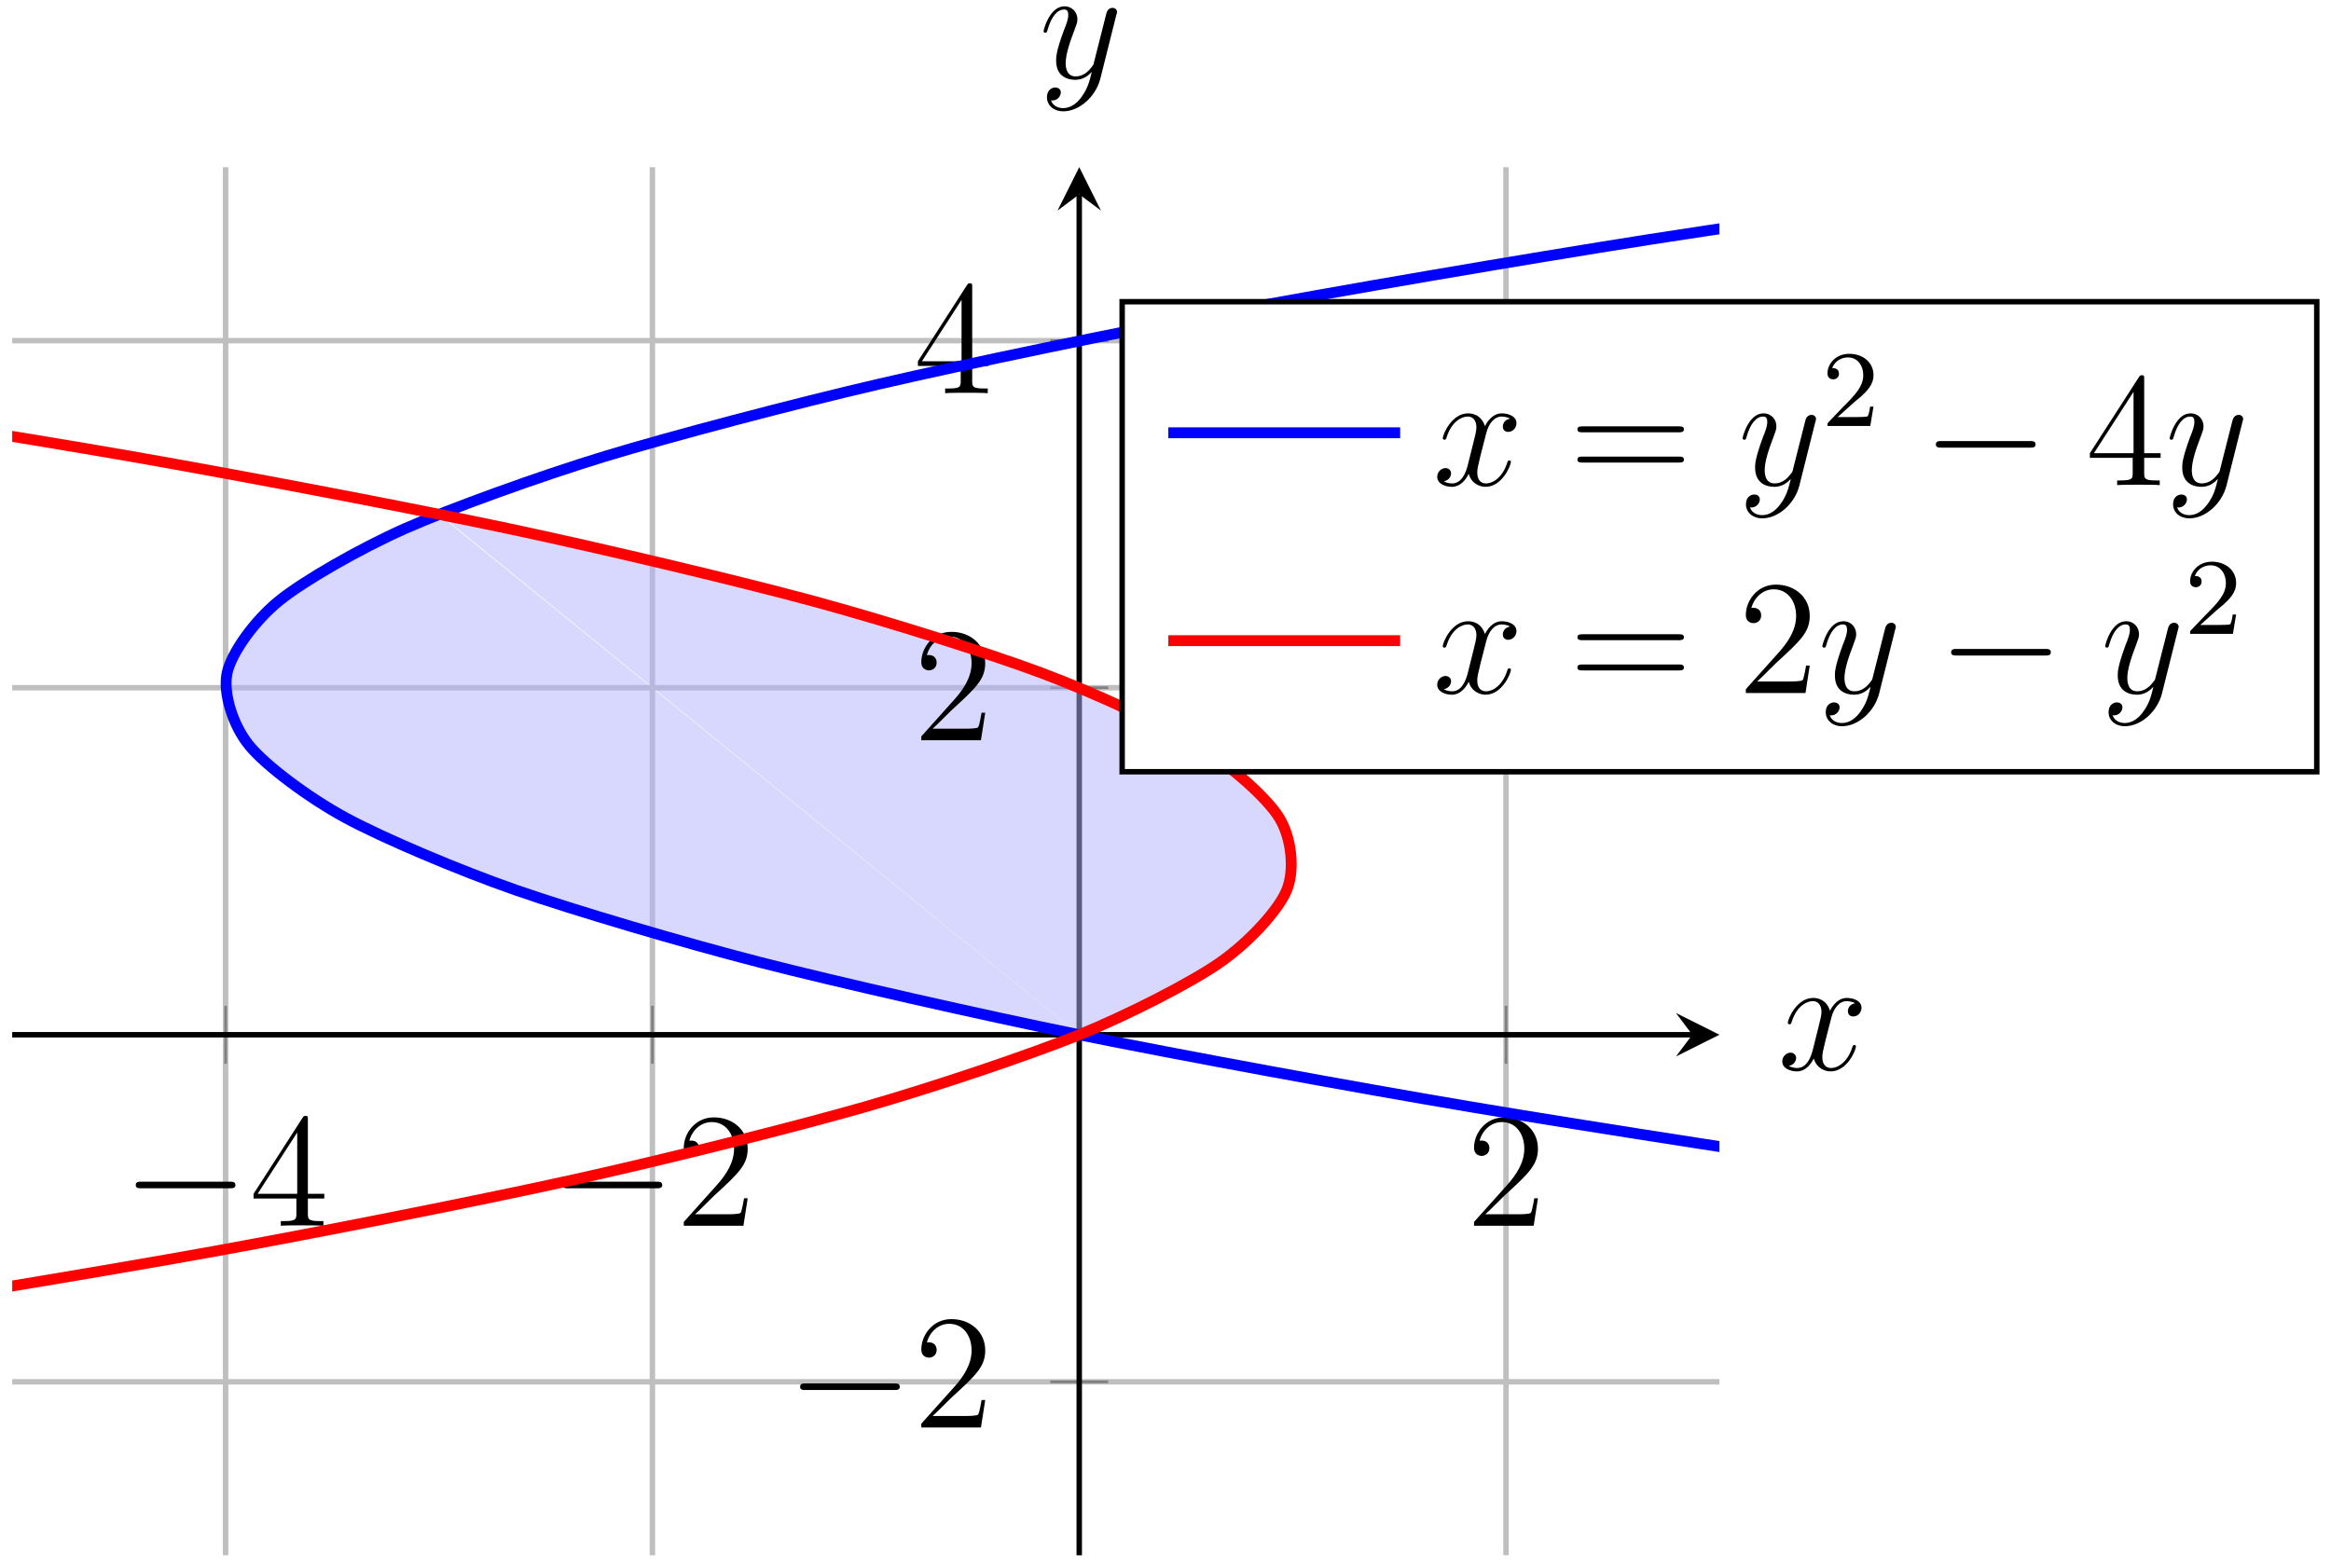
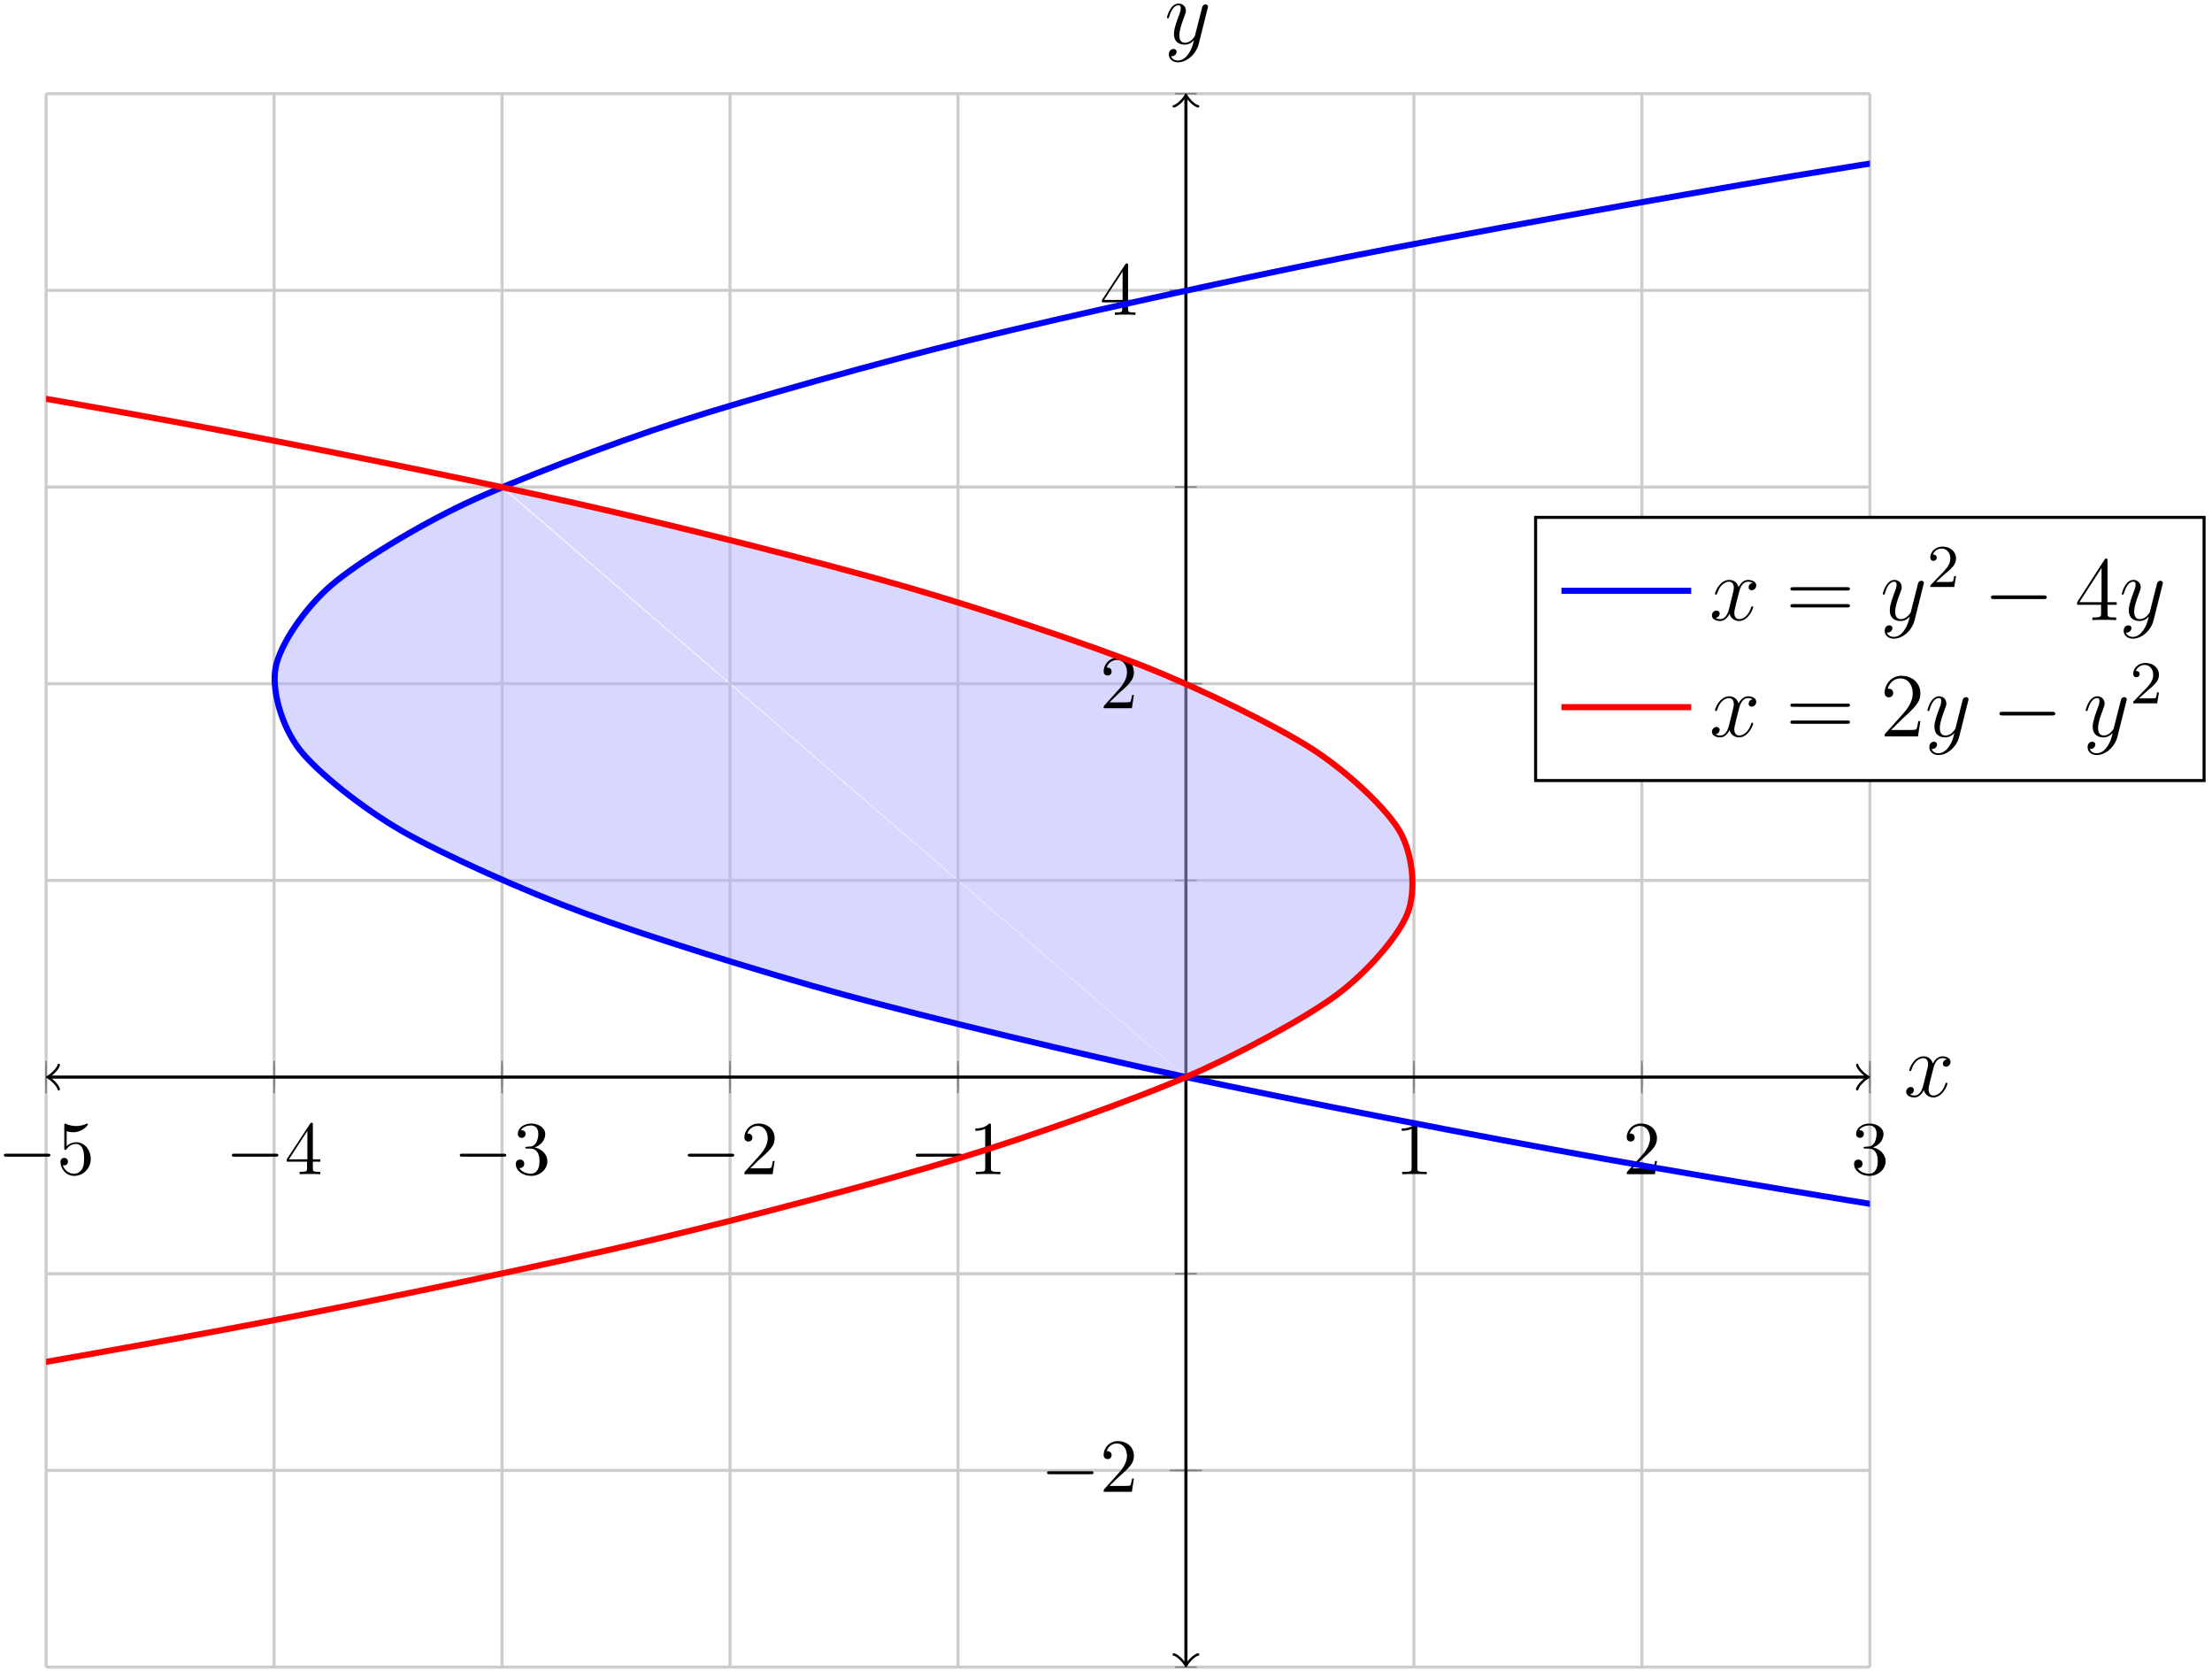
- <svg xmlns="http://www.w3.org/2000/svg" xmlns:xlink="http://www.w3.org/1999/xlink" width="171pt" height="115pt" viewBox="0 0 171 115" version="1.1">
+ <svg xmlns="http://www.w3.org/2000/svg" xmlns:xlink="http://www.w3.org/1999/xlink" width="290pt" height="219pt" viewBox="0 0 290 219" version="1.1">
  <defs>
    <g>
      <symbol overflow="visible" id="glyph0-0">
        <path style="stroke:none;" d="" />
      </symbol>
      <symbol overflow="visible" id="glyph0-1">
-         <path style="stroke:none;" d="M 7.875 -2.75 C 8.078 -2.75 8.297 -2.75 8.297 -2.984 C 8.297 -3.234 8.078 -3.234 7.875 -3.234 L 1.406 -3.234 C 1.203 -3.234 0.984 -3.234 0.984 -2.984 C 0.984 -2.75 1.203 -2.75 1.406 -2.75 Z M 7.875 -2.75 " />
+         <path style="stroke:none;" d="M 6.562 -2.297 C 6.734 -2.297 6.922 -2.297 6.922 -2.5 C 6.922 -2.688 6.734 -2.688 6.562 -2.688 L 1.172 -2.688 C 1 -2.688 0.828 -2.688 0.828 -2.5 C 0.828 -2.297 1 -2.297 1.172 -2.297 Z M 6.562 -2.297 " />
      </symbol>
      <symbol overflow="visible" id="glyph1-0">
        <path style="stroke:none;" d="" />
      </symbol>
      <symbol overflow="visible" id="glyph1-1">
-         <path style="stroke:none;" d="M 4.312 -7.781 C 4.312 -8.016 4.312 -8.062 4.141 -8.062 C 4.047 -8.062 4.016 -8.062 3.922 -7.922 L 0.328 -2.344 L 0.328 -2 L 3.469 -2 L 3.469 -0.906 C 3.469 -0.469 3.438 -0.344 2.562 -0.344 L 2.328 -0.344 L 2.328 0 C 2.609 -0.031 3.547 -0.031 3.891 -0.031 C 4.219 -0.031 5.172 -0.031 5.453 0 L 5.453 -0.344 L 5.219 -0.344 C 4.344 -0.344 4.312 -0.469 4.312 -0.906 L 4.312 -2 L 5.516 -2 L 5.516 -2.344 L 4.312 -2.344 Z M 3.531 -6.844 L 3.531 -2.344 L 0.625 -2.344 Z M 3.531 -6.844 " />
+         <path style="stroke:none;" d="M 4.469 -2 C 4.469 -3.188 3.656 -4.188 2.578 -4.188 C 2.109 -4.188 1.672 -4.031 1.312 -3.672 L 1.312 -5.625 C 1.516 -5.562 1.844 -5.5 2.156 -5.5 C 3.391 -5.5 4.094 -6.406 4.094 -6.531 C 4.094 -6.594 4.062 -6.641 3.984 -6.641 C 3.984 -6.641 3.953 -6.641 3.906 -6.609 C 3.703 -6.516 3.219 -6.312 2.547 -6.312 C 2.156 -6.312 1.688 -6.391 1.219 -6.594 C 1.141 -6.625 1.125 -6.625 1.109 -6.625 C 1 -6.625 1 -6.547 1 -6.391 L 1 -3.438 C 1 -3.266 1 -3.188 1.141 -3.188 C 1.219 -3.188 1.234 -3.203 1.281 -3.266 C 1.391 -3.422 1.75 -3.969 2.562 -3.969 C 3.078 -3.969 3.328 -3.516 3.406 -3.328 C 3.562 -2.953 3.594 -2.578 3.594 -2.078 C 3.594 -1.719 3.594 -1.125 3.344 -0.703 C 3.109 -0.312 2.734 -0.062 2.281 -0.062 C 1.562 -0.062 0.984 -0.594 0.812 -1.172 C 0.844 -1.172 0.875 -1.156 0.984 -1.156 C 1.312 -1.156 1.484 -1.406 1.484 -1.641 C 1.484 -1.891 1.312 -2.141 0.984 -2.141 C 0.844 -2.141 0.5 -2.062 0.5 -1.609 C 0.5 -0.75 1.188 0.219 2.297 0.219 C 3.453 0.219 4.469 -0.734 4.469 -2 Z M 4.469 -2 " />
      </symbol>
      <symbol overflow="visible" id="glyph1-2">
-         <path style="stroke:none;" d="M 5.266 -2.016 L 5 -2.016 C 4.953 -1.812 4.859 -1.141 4.75 -0.953 C 4.656 -0.844 3.984 -0.844 3.625 -0.844 L 1.406 -0.844 C 1.734 -1.125 2.469 -1.891 2.766 -2.172 C 4.594 -3.844 5.266 -4.469 5.266 -5.656 C 5.266 -7.031 4.172 -7.953 2.781 -7.953 C 1.406 -7.953 0.578 -6.766 0.578 -5.734 C 0.578 -5.125 1.109 -5.125 1.141 -5.125 C 1.406 -5.125 1.703 -5.312 1.703 -5.688 C 1.703 -6.031 1.484 -6.25 1.141 -6.25 C 1.047 -6.25 1.016 -6.25 0.984 -6.234 C 1.203 -7.047 1.859 -7.609 2.625 -7.609 C 3.641 -7.609 4.266 -6.75 4.266 -5.656 C 4.266 -4.641 3.688 -3.75 3 -2.984 L 0.578 -0.281 L 0.578 0 L 4.953 0 Z M 5.266 -2.016 " />
+         <path style="stroke:none;" d="M 2.938 -1.641 L 2.938 -0.781 C 2.938 -0.422 2.906 -0.312 2.172 -0.312 L 1.969 -0.312 L 1.969 0 C 2.375 -0.031 2.891 -0.031 3.312 -0.031 C 3.734 -0.031 4.25 -0.031 4.672 0 L 4.672 -0.312 L 4.453 -0.312 C 3.719 -0.312 3.703 -0.422 3.703 -0.781 L 3.703 -1.641 L 4.688 -1.641 L 4.688 -1.953 L 3.703 -1.953 L 3.703 -6.484 C 3.703 -6.688 3.703 -6.75 3.531 -6.75 C 3.453 -6.75 3.422 -6.75 3.344 -6.625 L 0.281 -1.953 L 0.281 -1.641 Z M 2.984 -1.953 L 0.562 -1.953 L 2.984 -5.672 Z M 2.984 -1.953 " />
      </symbol>
      <symbol overflow="visible" id="glyph1-3">
-         <path style="stroke:none;" d="M 8.062 -3.875 C 8.234 -3.875 8.453 -3.875 8.453 -4.094 C 8.453 -4.312 8.25 -4.312 8.062 -4.312 L 1.031 -4.312 C 0.859 -4.312 0.641 -4.312 0.641 -4.094 C 0.641 -3.875 0.844 -3.875 1.031 -3.875 Z M 8.062 -1.656 C 8.234 -1.656 8.453 -1.656 8.453 -1.859 C 8.453 -2.094 8.25 -2.094 8.062 -2.094 L 1.031 -2.094 C 0.859 -2.094 0.641 -2.094 0.641 -1.875 C 0.641 -1.656 0.844 -1.656 1.031 -1.656 Z M 8.062 -1.656 " />
+         <path style="stroke:none;" d="M 2.891 -3.516 C 3.703 -3.781 4.281 -4.469 4.281 -5.266 C 4.281 -6.078 3.406 -6.641 2.453 -6.641 C 1.453 -6.641 0.688 -6.047 0.688 -5.281 C 0.688 -4.953 0.906 -4.766 1.203 -4.766 C 1.5 -4.766 1.703 -4.984 1.703 -5.281 C 1.703 -5.766 1.234 -5.766 1.094 -5.766 C 1.391 -6.266 2.047 -6.391 2.406 -6.391 C 2.828 -6.391 3.375 -6.172 3.375 -5.281 C 3.375 -5.156 3.344 -4.578 3.094 -4.141 C 2.797 -3.656 2.453 -3.625 2.203 -3.625 C 2.125 -3.609 1.891 -3.594 1.812 -3.594 C 1.734 -3.578 1.672 -3.562 1.672 -3.469 C 1.672 -3.359 1.734 -3.359 1.906 -3.359 L 2.344 -3.359 C 3.156 -3.359 3.531 -2.688 3.531 -1.703 C 3.531 -0.344 2.844 -0.062 2.406 -0.062 C 1.969 -0.062 1.219 -0.234 0.875 -0.812 C 1.219 -0.766 1.531 -0.984 1.531 -1.359 C 1.531 -1.719 1.266 -1.922 0.984 -1.922 C 0.734 -1.922 0.422 -1.781 0.422 -1.344 C 0.422 -0.438 1.344 0.219 2.438 0.219 C 3.656 0.219 4.562 -0.688 4.562 -1.703 C 4.562 -2.516 3.922 -3.297 2.891 -3.516 Z M 2.891 -3.516 " />
+       </symbol>
+       <symbol overflow="visible" id="glyph1-4">
+         <path style="stroke:none;" d="M 1.266 -0.766 L 2.328 -1.797 C 3.875 -3.172 4.469 -3.703 4.469 -4.703 C 4.469 -5.844 3.578 -6.641 2.359 -6.641 C 1.234 -6.641 0.5 -5.719 0.5 -4.828 C 0.5 -4.281 1 -4.281 1.031 -4.281 C 1.203 -4.281 1.547 -4.391 1.547 -4.812 C 1.547 -5.062 1.359 -5.328 1.016 -5.328 C 0.938 -5.328 0.922 -5.328 0.891 -5.312 C 1.109 -5.969 1.656 -6.328 2.234 -6.328 C 3.141 -6.328 3.562 -5.516 3.562 -4.703 C 3.562 -3.906 3.078 -3.125 2.516 -2.5 L 0.609 -0.375 C 0.5 -0.266 0.5 -0.234 0.5 0 L 4.203 0 L 4.469 -1.734 L 4.234 -1.734 C 4.172 -1.438 4.109 -1 4 -0.844 C 3.938 -0.766 3.281 -0.766 3.062 -0.766 Z M 1.266 -0.766 " />
+       </symbol>
+       <symbol overflow="visible" id="glyph1-5">
+         <path style="stroke:none;" d="M 2.938 -6.375 C 2.938 -6.625 2.938 -6.641 2.703 -6.641 C 2.078 -6 1.203 -6 0.891 -6 L 0.891 -5.688 C 1.094 -5.688 1.672 -5.688 2.188 -5.953 L 2.188 -0.781 C 2.188 -0.422 2.156 -0.312 1.266 -0.312 L 0.953 -0.312 L 0.953 0 C 1.297 -0.031 2.156 -0.031 2.562 -0.031 C 2.953 -0.031 3.828 -0.031 4.172 0 L 4.172 -0.312 L 3.859 -0.312 C 2.953 -0.312 2.938 -0.422 2.938 -0.781 Z M 2.938 -6.375 " />
      </symbol>
      <symbol overflow="visible" id="glyph2-0">
        <path style="stroke:none;" d="" />
      </symbol>
      <symbol overflow="visible" id="glyph2-1">
        <path style="stroke:none;" d="M 5.672 -4.875 C 5.281 -4.812 5.141 -4.516 5.141 -4.297 C 5.141 -4 5.359 -3.906 5.531 -3.906 C 5.891 -3.906 6.141 -4.219 6.141 -4.547 C 6.141 -5.047 5.562 -5.266 5.062 -5.266 C 4.344 -5.266 3.938 -4.547 3.828 -4.328 C 3.547 -5.219 2.812 -5.266 2.594 -5.266 C 1.375 -5.266 0.734 -3.703 0.734 -3.438 C 0.734 -3.391 0.781 -3.328 0.859 -3.328 C 0.953 -3.328 0.984 -3.406 1 -3.453 C 1.406 -4.781 2.219 -5.031 2.562 -5.031 C 3.094 -5.031 3.203 -4.531 3.203 -4.25 C 3.203 -3.984 3.125 -3.703 2.984 -3.125 L 2.578 -1.5 C 2.406 -0.781 2.062 -0.125 1.422 -0.125 C 1.359 -0.125 1.062 -0.125 0.812 -0.281 C 1.25 -0.359 1.344 -0.719 1.344 -0.859 C 1.344 -1.094 1.156 -1.25 0.938 -1.25 C 0.641 -1.25 0.328 -0.984 0.328 -0.609 C 0.328 -0.109 0.891 0.125 1.406 0.125 C 1.984 0.125 2.391 -0.328 2.641 -0.828 C 2.828 -0.125 3.438 0.125 3.875 0.125 C 5.094 0.125 5.734 -1.453 5.734 -1.703 C 5.734 -1.766 5.688 -1.812 5.625 -1.812 C 5.516 -1.812 5.5 -1.75 5.469 -1.656 C 5.141 -0.609 4.453 -0.125 3.906 -0.125 C 3.484 -0.125 3.266 -0.438 3.266 -0.922 C 3.266 -1.188 3.312 -1.375 3.5 -2.156 L 3.922 -3.797 C 4.094 -4.5 4.5 -5.031 5.062 -5.031 C 5.078 -5.031 5.422 -5.031 5.672 -4.875 Z M 5.672 -4.875 " />
      </symbol>
      <symbol overflow="visible" id="glyph2-2">
        <path style="stroke:none;" d="M 3.141 1.344 C 2.828 1.797 2.359 2.203 1.766 2.203 C 1.625 2.203 1.047 2.172 0.875 1.625 C 0.906 1.641 0.969 1.641 0.984 1.641 C 1.344 1.641 1.594 1.328 1.594 1.047 C 1.594 0.781 1.359 0.688 1.188 0.688 C 0.984 0.688 0.578 0.828 0.578 1.406 C 0.578 2.016 1.094 2.438 1.766 2.438 C 2.969 2.438 4.172 1.344 4.5 0.016 L 5.672 -4.656 C 5.688 -4.703 5.719 -4.781 5.719 -4.859 C 5.719 -5.031 5.562 -5.156 5.391 -5.156 C 5.281 -5.156 5.031 -5.109 4.938 -4.75 L 4.047 -1.234 C 4 -1.016 4 -0.984 3.891 -0.859 C 3.656 -0.531 3.266 -0.125 2.688 -0.125 C 2.016 -0.125 1.953 -0.781 1.953 -1.094 C 1.953 -1.781 2.281 -2.703 2.609 -3.562 C 2.734 -3.906 2.812 -4.078 2.812 -4.312 C 2.812 -4.812 2.453 -5.266 1.859 -5.266 C 0.766 -5.266 0.328 -3.531 0.328 -3.438 C 0.328 -3.391 0.375 -3.328 0.453 -3.328 C 0.562 -3.328 0.578 -3.375 0.625 -3.547 C 0.906 -4.547 1.359 -5.031 1.828 -5.031 C 1.938 -5.031 2.141 -5.031 2.141 -4.641 C 2.141 -4.328 2.016 -3.984 1.828 -3.531 C 1.25 -1.953 1.25 -1.562 1.25 -1.281 C 1.25 -0.141 2.062 0.125 2.656 0.125 C 3 0.125 3.438 0.016 3.844 -0.438 L 3.859 -0.422 C 3.688 0.281 3.562 0.75 3.141 1.344 Z M 3.141 1.344 " />
      </symbol>
      <symbol overflow="visible" id="glyph3-0">
        <path style="stroke:none;" d="" />
      </symbol>
      <symbol overflow="visible" id="glyph3-1">
+         <path style="stroke:none;" d="M 8.062 -3.875 C 8.234 -3.875 8.453 -3.875 8.453 -4.094 C 8.453 -4.312 8.25 -4.312 8.062 -4.312 L 1.031 -4.312 C 0.859 -4.312 0.641 -4.312 0.641 -4.094 C 0.641 -3.875 0.844 -3.875 1.031 -3.875 Z M 8.062 -1.656 C 8.234 -1.656 8.453 -1.656 8.453 -1.859 C 8.453 -2.094 8.25 -2.094 8.062 -2.094 L 1.031 -2.094 C 0.859 -2.094 0.641 -2.094 0.641 -1.875 C 0.641 -1.656 0.844 -1.656 1.031 -1.656 Z M 8.062 -1.656 " />
+       </symbol>
+       <symbol overflow="visible" id="glyph3-2">
+         <path style="stroke:none;" d="M 4.312 -7.781 C 4.312 -8.016 4.312 -8.062 4.141 -8.062 C 4.047 -8.062 4.016 -8.062 3.922 -7.922 L 0.328 -2.344 L 0.328 -2 L 3.469 -2 L 3.469 -0.906 C 3.469 -0.469 3.438 -0.344 2.562 -0.344 L 2.328 -0.344 L 2.328 0 C 2.609 -0.031 3.547 -0.031 3.891 -0.031 C 4.219 -0.031 5.172 -0.031 5.453 0 L 5.453 -0.344 L 5.219 -0.344 C 4.344 -0.344 4.312 -0.469 4.312 -0.906 L 4.312 -2 L 5.516 -2 L 5.516 -2.344 L 4.312 -2.344 Z M 3.531 -6.844 L 3.531 -2.344 L 0.625 -2.344 Z M 3.531 -6.844 " />
+       </symbol>
+       <symbol overflow="visible" id="glyph3-3">
+         <path style="stroke:none;" d="M 5.266 -2.016 L 5 -2.016 C 4.953 -1.812 4.859 -1.141 4.75 -0.953 C 4.656 -0.844 3.984 -0.844 3.625 -0.844 L 1.406 -0.844 C 1.734 -1.125 2.469 -1.891 2.766 -2.172 C 4.594 -3.844 5.266 -4.469 5.266 -5.656 C 5.266 -7.031 4.172 -7.953 2.781 -7.953 C 1.406 -7.953 0.578 -6.766 0.578 -5.734 C 0.578 -5.125 1.109 -5.125 1.141 -5.125 C 1.406 -5.125 1.703 -5.312 1.703 -5.688 C 1.703 -6.031 1.484 -6.25 1.141 -6.25 C 1.047 -6.25 1.016 -6.25 0.984 -6.234 C 1.203 -7.047 1.859 -7.609 2.625 -7.609 C 3.641 -7.609 4.266 -6.75 4.266 -5.656 C 4.266 -4.641 3.688 -3.75 3 -2.984 L 0.578 -0.281 L 0.578 0 L 4.953 0 Z M 5.266 -2.016 " />
+       </symbol>
+       <symbol overflow="visible" id="glyph4-0">
+         <path style="stroke:none;" d="" />
+       </symbol>
+       <symbol overflow="visible" id="glyph4-1">
        <path style="stroke:none;" d="M 2.25 -1.625 C 2.375 -1.75 2.703 -2.016 2.844 -2.125 C 3.328 -2.578 3.797 -3.016 3.797 -3.734 C 3.797 -4.688 3 -5.297 2.016 -5.297 C 1.047 -5.297 0.422 -4.578 0.422 -3.859 C 0.422 -3.469 0.734 -3.422 0.844 -3.422 C 1.016 -3.422 1.266 -3.531 1.266 -3.844 C 1.266 -4.25 0.859 -4.25 0.766 -4.25 C 1 -4.844 1.531 -5.031 1.922 -5.031 C 2.656 -5.031 3.047 -4.406 3.047 -3.734 C 3.047 -2.906 2.469 -2.297 1.516 -1.344 L 0.516 -0.297 C 0.422 -0.219 0.422 -0.203 0.422 0 L 3.562 0 L 3.797 -1.422 L 3.547 -1.422 C 3.531 -1.266 3.469 -0.875 3.375 -0.719 C 3.328 -0.656 2.719 -0.656 2.594 -0.656 L 1.172 -0.656 Z M 2.25 -1.625 " />
+       </symbol>
+       <symbol overflow="visible" id="glyph5-0">
+         <path style="stroke:none;" d="" />
+       </symbol>
+       <symbol overflow="visible" id="glyph5-1">
+         <path style="stroke:none;" d="M 7.875 -2.75 C 8.078 -2.75 8.297 -2.75 8.297 -2.984 C 8.297 -3.234 8.078 -3.234 7.875 -3.234 L 1.406 -3.234 C 1.203 -3.234 0.984 -3.234 0.984 -2.984 C 0.984 -2.75 1.203 -2.75 1.406 -2.75 Z M 7.875 -2.75 " />
      </symbol>
    </g>
    <clipPath id="clip1">
-       <path d="M 5 12.266 L 126.137 12.266 L 126.137 114.117 L 5 114.117 Z M 5 12.266 " />
+       <path d="M 24 12.277 L 245.145 12.277 L 245.145 218.5 L 24 218.5 Z M 24 12.277 " />
    </clipPath>
    <clipPath id="clip2">
-       <path d="M 0.895 12.266 L 106 12.266 L 106 114.117 L 0.895 114.117 Z M 0.895 12.266 " />
+       <path d="M 6.047 12.277 L 197 12.277 L 197 218.5 L 6.047 218.5 Z M 6.047 12.277 " />
    </clipPath>
  </defs>
  <g id="surface1">
-     <path style="fill:none;stroke-width:0.399;stroke-linecap:butt;stroke-linejoin:miter;stroke:rgb(75%,75%,75%);stroke-opacity:1;stroke-miterlimit:10;" d="M 15.657 0.001 L 15.657 101.852 M 46.965 0.001 L 46.965 101.852 M 109.586 0.001 L 109.586 101.852 " transform="matrix(1,0,0,-1,0.894,114.118)" />
-     <path style="fill:none;stroke-width:0.399;stroke-linecap:butt;stroke-linejoin:miter;stroke:rgb(75%,75%,75%);stroke-opacity:1;stroke-miterlimit:10;" d="M 0.001 12.731 L 125.243 12.731 M 0.001 63.657 L 125.243 63.657 M 0.001 89.122 L 125.243 89.122 " transform="matrix(1,0,0,-1,0.894,114.118)" />
-     <path style="fill:none;stroke-width:0.199;stroke-linecap:butt;stroke-linejoin:miter;stroke:rgb(50%,50%,50%);stroke-opacity:1;stroke-miterlimit:10;" d="M 15.657 36.067 L 15.657 40.321 M 46.965 36.067 L 46.965 40.321 M 109.586 36.067 L 109.586 40.321 " transform="matrix(1,0,0,-1,0.894,114.118)" />
-     <path style="fill:none;stroke-width:0.199;stroke-linecap:butt;stroke-linejoin:miter;stroke:rgb(50%,50%,50%);stroke-opacity:1;stroke-miterlimit:10;" d="M 76.153 12.731 L 80.403 12.731 M 76.153 63.657 L 80.403 63.657 M 76.153 89.122 L 80.403 89.122 " transform="matrix(1,0,0,-1,0.894,114.118)" />
-     <path style="fill:none;stroke-width:0.399;stroke-linecap:butt;stroke-linejoin:miter;stroke:rgb(0%,0%,0%);stroke-opacity:1;stroke-miterlimit:10;" d="M 0.001 38.196 L 123.251 38.196 " transform="matrix(1,0,0,-1,0.894,114.118)" />
-     <path style=" stroke:none;fill-rule:nonzero;fill:rgb(0%,0%,0%);fill-opacity:1;" d="M 126.137 75.922 L 122.949 74.328 L 124.145 75.922 L 122.949 77.516 " />
-     <path style="fill:none;stroke-width:0.399;stroke-linecap:butt;stroke-linejoin:miter;stroke:rgb(0%,0%,0%);stroke-opacity:1;stroke-miterlimit:10;" d="M 78.278 0.001 L 78.278 99.86 " transform="matrix(1,0,0,-1,0.894,114.118)" />
-     <path style=" stroke:none;fill-rule:nonzero;fill:rgb(0%,0%,0%);fill-opacity:1;" d="M 79.172 12.266 L 77.578 15.453 L 79.172 14.258 L 80.766 15.453 " />
-     <path style=" stroke:none;fill-rule:nonzero;fill:rgb(70%,70%,100%);fill-opacity:0.5;" d="M 79.156 75.922 C 71.914 74.449 61.527 72.09 55.801 70.621 C 50.07 69.148 42.086 66.785 37.863 65.316 C 33.637 63.844 28.074 61.48 25.359 60.008 C 22.641 58.539 19.496 56.176 18.289 54.703 C 17.082 53.234 16.355 50.871 16.656 49.398 C 16.961 47.93 18.652 45.566 20.461 44.094 C 22.27 42.625 26.383 40.262 29.699 38.789 C 30.418 38.473 31.281 38.113 32.25 37.73 L 79.168 75.922 C 82.797 74.449 87.387 72.09 89.496 70.621 C 91.609 69.148 93.789 66.785 94.391 65.316 C 94.996 63.844 94.754 61.48 93.848 60.008 C 92.945 58.539 90.285 56.176 87.871 54.703 C 85.457 53.234 80.379 50.871 76.457 49.398 C 72.535 47.93 65.039 45.566 59.609 44.094 C 54.176 42.625 44.262 40.262 37.32 38.789 C 35.824 38.473 34.074 38.113 32.168 37.73 Z M 79.156 75.922 " />
+     <path style="fill:none;stroke-width:0.399;stroke-linecap:butt;stroke-linejoin:miter;stroke:rgb(79.999%,79.999%,79.999%);stroke-opacity:1;stroke-miterlimit:10;" d="M 0.002 0.001 L 0.002 206.224 M 29.889 0.001 L 29.889 206.224 M 59.775 0.001 L 59.775 206.224 M 89.662 0.001 L 89.662 206.224 M 119.549 0.001 L 119.549 206.224 M 149.435 0.001 L 149.435 206.224 M 179.322 0.001 L 179.322 206.224 M 209.209 0.001 L 209.209 206.224 M 239.1 0.001 L 239.1 206.224 " transform="matrix(1,0,0,-1,6.045,218.501)" />
+     <path style="fill:none;stroke-width:0.399;stroke-linecap:butt;stroke-linejoin:miter;stroke:rgb(79.999%,79.999%,79.999%);stroke-opacity:1;stroke-miterlimit:10;" d="M 0.002 0.001 L 239.1 0.001 M 0.002 25.778 L 239.1 25.778 M 0.002 51.556 L 239.1 51.556 M 0.002 77.333 L 239.1 77.333 M 0.002 103.11 L 239.1 103.11 M 0.002 128.892 L 239.1 128.892 M 0.002 154.669 L 239.1 154.669 M 0.002 180.446 L 239.1 180.446 M 0.002 206.224 L 239.1 206.224 " transform="matrix(1,0,0,-1,6.045,218.501)" />
+     <path style="fill:none;stroke-width:0.199;stroke-linecap:butt;stroke-linejoin:miter;stroke:rgb(50%,50%,50%);stroke-opacity:1;stroke-miterlimit:10;" d="M 0.002 75.915 L 0.002 78.751 M 29.889 75.915 L 29.889 78.751 M 59.775 75.915 L 59.775 78.751 M 89.662 75.915 L 89.662 78.751 M 119.549 75.915 L 119.549 78.751 M 149.435 75.915 L 149.435 78.751 M 179.322 75.915 L 179.322 78.751 M 209.209 75.915 L 209.209 78.751 M 239.1 75.915 L 239.1 78.751 " transform="matrix(1,0,0,-1,6.045,218.501)" />
+     <path style="fill:none;stroke-width:0.199;stroke-linecap:butt;stroke-linejoin:miter;stroke:rgb(50%,50%,50%);stroke-opacity:1;stroke-miterlimit:10;" d="M 0.002 75.208 L 0.002 79.462 M 29.889 75.208 L 29.889 79.462 M 59.775 75.208 L 59.775 79.462 M 89.662 75.208 L 89.662 79.462 M 119.549 75.208 L 119.549 79.462 M 179.322 75.208 L 179.322 79.462 M 209.209 75.208 L 209.209 79.462 M 239.1 75.208 L 239.1 79.462 " transform="matrix(1,0,0,-1,6.045,218.501)" />
+     <path style="fill:none;stroke-width:0.199;stroke-linecap:butt;stroke-linejoin:miter;stroke:rgb(50%,50%,50%);stroke-opacity:1;stroke-miterlimit:10;" d="M 148.018 0.001 L 150.853 0.001 M 148.018 25.778 L 150.853 25.778 M 148.018 51.556 L 150.853 51.556 M 148.018 77.333 L 150.853 77.333 M 148.018 103.11 L 150.853 103.11 M 148.018 128.892 L 150.853 128.892 M 148.018 154.669 L 150.853 154.669 M 148.018 180.446 L 150.853 180.446 M 148.018 206.224 L 150.853 206.224 " transform="matrix(1,0,0,-1,6.045,218.501)" />
+     <path style="fill:none;stroke-width:0.199;stroke-linecap:butt;stroke-linejoin:miter;stroke:rgb(50%,50%,50%);stroke-opacity:1;stroke-miterlimit:10;" d="M 147.31 25.778 L 151.56 25.778 M 147.31 128.892 L 151.56 128.892 M 147.31 180.446 L 151.56 180.446 " transform="matrix(1,0,0,-1,6.045,218.501)" />
+     <path style="fill:none;stroke-width:0.399;stroke-linecap:butt;stroke-linejoin:miter;stroke:rgb(0%,0%,0%);stroke-opacity:1;stroke-miterlimit:10;" d="M 0.459 77.333 L 238.639 77.333 " transform="matrix(1,0,0,-1,6.045,218.501)" />
+     <path style="fill:none;stroke-width:0.319;stroke-linecap:round;stroke-linejoin:round;stroke:rgb(0%,0%,0%);stroke-opacity:1;stroke-miterlimit:10;" d="M -1.196 1.595 C -1.094 0.997 -0.001 0.099 0.3 0.001 C -0.001 -0.101 -1.094 -0.995 -1.196 -1.593 " transform="matrix(-1,0,0,1,6.50327,141.167)" />
+     <path style="fill:none;stroke-width:0.319;stroke-linecap:round;stroke-linejoin:round;stroke:rgb(0%,0%,0%);stroke-opacity:1;stroke-miterlimit:10;" d="M -1.196 1.593 C -1.095 0.995 -0.001 0.101 0.3 -0.001 C -0.001 -0.099 -1.095 -0.997 -1.196 -1.595 " transform="matrix(1,0,0,-1,244.6847,141.167)" />
+     <path style="fill:none;stroke-width:0.399;stroke-linecap:butt;stroke-linejoin:miter;stroke:rgb(0%,0%,0%);stroke-opacity:1;stroke-miterlimit:10;" d="M 149.435 0.458 L 149.435 205.767 " transform="matrix(1,0,0,-1,6.045,218.501)" />
+     <path style="fill:none;stroke-width:0.319;stroke-linecap:round;stroke-linejoin:round;stroke:rgb(0%,0%,0%);stroke-opacity:1;stroke-miterlimit:10;" d="M -1.195 1.593 C -1.097 0.995 0 0.101 0.297 -0.001 C 0 -0.098 -1.097 -0.997 -1.195 -1.594 " transform="matrix(0,1,1,0,155.4812,218.0427)" />
+     <path style="fill:none;stroke-width:0.319;stroke-linecap:round;stroke-linejoin:round;stroke:rgb(0%,0%,0%);stroke-opacity:1;stroke-miterlimit:10;" d="M -1.194 1.594 C -1.097 0.997 0.001 0.098 0.298 0.001 C 0.001 -0.101 -1.097 -0.995 -1.194 -1.593 " transform="matrix(0,-1,-1,0,155.4812,12.73533)" />
+     <path style=" stroke:none;fill-rule:nonzero;fill:rgb(70%,70%,100%);fill-opacity:0.5;" d="M 155.438 141.164 C 141.648 138.184 121.805 133.406 110.867 130.43 C 99.922 127.449 84.684 122.668 76.617 119.688 C 68.555 116.707 57.934 111.926 52.75 108.945 C 47.562 105.965 41.559 101.188 39.254 98.207 C 36.949 95.227 35.562 90.445 36.141 87.465 C 36.715 84.484 39.945 79.707 43.402 76.727 C 46.855 73.746 54.703 68.965 61.039 65.984 C 62.41 65.34 64.066 64.609 65.914 63.836 L 155.492 141.164 C 162.398 138.184 171.164 133.406 175.195 130.43 C 179.227 127.449 183.387 122.668 184.539 119.688 C 185.691 116.707 185.23 111.926 183.504 108.945 C 181.773 105.965 176.695 101.188 172.09 98.207 C 167.484 95.227 157.785 90.445 150.301 87.465 C 142.812 84.484 128.5 79.707 118.133 76.727 C 107.766 73.746 88.836 68.965 75.59 65.984 C 72.723 65.34 69.375 64.609 65.727 63.836 Z M 155.438 141.164 " />
    <g style="fill:rgb(0%,0%,0%);fill-opacity:1;">
-       <use xlink:href="#glyph0-1" x="8.974" y="89.938" />
+       <use xlink:href="#glyph0-1" x="-0.32" y="153.897" />
    </g>
    <g style="fill:rgb(0%,0%,0%);fill-opacity:1;">
-       <use xlink:href="#glyph1-1" x="18.273" y="89.938" />
+       <use xlink:href="#glyph1-1" x="7.428" y="153.897" />
    </g>
    <g style="fill:rgb(0%,0%,0%);fill-opacity:1;">
-       <use xlink:href="#glyph0-1" x="40.285" y="89.938" />
+       <use xlink:href="#glyph0-1" x="29.567" y="153.897" />
    </g>
    <g style="fill:rgb(0%,0%,0%);fill-opacity:1;">
-       <use xlink:href="#glyph1-2" x="49.584" y="89.938" />
+       <use xlink:href="#glyph1-2" x="37.315" y="153.897" />
    </g>
    <g style="fill:rgb(0%,0%,0%);fill-opacity:1;">
-       <use xlink:href="#glyph1-2" x="107.556" y="89.938" />
+       <use xlink:href="#glyph0-1" x="59.454" y="153.897" />
    </g>
    <g style="fill:rgb(0%,0%,0%);fill-opacity:1;">
-       <use xlink:href="#glyph0-1" x="57.71" y="104.74" />
+       <use xlink:href="#glyph1-3" x="67.202" y="153.897" />
    </g>
    <g style="fill:rgb(0%,0%,0%);fill-opacity:1;">
-       <use xlink:href="#glyph1-2" x="67.009" y="104.74" />
+       <use xlink:href="#glyph0-1" x="89.342" y="153.897" />
    </g>
    <g style="fill:rgb(0%,0%,0%);fill-opacity:1;">
-       <use xlink:href="#glyph1-2" x="67.008" y="54.312" />
+       <use xlink:href="#glyph1-4" x="97.09" y="153.897" />
    </g>
    <g style="fill:rgb(0%,0%,0%);fill-opacity:1;">
-       <use xlink:href="#glyph1-1" x="67.008" y="28.849" />
+       <use xlink:href="#glyph0-1" x="119.229" y="153.897" />
+     </g>
+     <g style="fill:rgb(0%,0%,0%);fill-opacity:1;">
+       <use xlink:href="#glyph1-5" x="126.977" y="153.897" />
+     </g>
+     <g style="fill:rgb(0%,0%,0%);fill-opacity:1;">
+       <use xlink:href="#glyph1-5" x="182.878" y="153.897" />
+     </g>
+     <g style="fill:rgb(0%,0%,0%);fill-opacity:1;">
+       <use xlink:href="#glyph1-4" x="212.765" y="153.897" />
+     </g>
+     <g style="fill:rgb(0%,0%,0%);fill-opacity:1;">
+       <use xlink:href="#glyph1-3" x="242.652" y="153.897" />
+     </g>
+     <g style="fill:rgb(0%,0%,0%);fill-opacity:1;">
+       <use xlink:href="#glyph0-1" x="136.441" y="195.518" />
+     </g>
+     <g style="fill:rgb(0%,0%,0%);fill-opacity:1;">
+       <use xlink:href="#glyph1-4" x="144.189" y="195.518" />
+     </g>
+     <g style="fill:rgb(0%,0%,0%);fill-opacity:1;">
+       <use xlink:href="#glyph1-4" x="144.19" y="92.821" />
+     </g>
+     <g style="fill:rgb(0%,0%,0%);fill-opacity:1;">
+       <use xlink:href="#glyph1-2" x="144.19" y="41.265" />
    </g>
    <g clip-path="url(#clip1)" clip-rule="nonzero">
-       <path style="fill:none;stroke-width:0.797;stroke-linecap:butt;stroke-linejoin:miter;stroke:rgb(0%,0%,100%);stroke-opacity:1;stroke-miterlimit:10;" d="M 782.774 -25.464 C 782.774 -25.464 718.001 -21.632 694.168 -20.159 C 670.336 -18.687 633.325 -16.327 611.001 -14.855 C 588.676 -13.382 554.083 -11.023 533.266 -9.55 C 512.45 -8.077 480.278 -5.718 460.969 -4.245 C 441.665 -2.773 411.911 -0.413 394.11 1.059 C 376.309 2.532 348.973 4.891 332.684 6.364 C 316.391 7.837 291.477 10.196 276.696 11.669 C 261.911 13.141 239.415 15.505 226.141 16.973 C 212.868 18.446 192.79 20.809 181.024 22.278 C 169.254 23.751 151.598 26.114 141.34 27.583 C 131.083 29.055 115.84 31.419 107.094 32.888 C 98.344 34.36 85.524 36.723 78.282 38.192 C 71.043 39.665 60.641 42.028 54.907 43.497 C 49.176 44.97 41.192 47.333 36.969 48.802 C 32.743 50.274 27.18 52.638 24.465 54.11 C 21.747 55.579 18.602 57.942 17.395 59.415 C 16.188 60.884 15.461 63.247 15.762 64.72 C 16.067 66.188 17.758 68.552 19.567 70.024 C 21.376 71.493 25.489 73.856 28.805 75.329 C 32.126 76.798 38.657 79.161 43.481 80.634 C 48.309 82.102 57.258 84.466 63.594 85.938 C 69.926 87.407 81.297 89.77 89.137 91.243 C 96.981 92.716 110.77 95.075 120.122 96.548 C 129.473 98.02 156.54 101.852 156.54 101.852 " transform="matrix(1,0,0,-1,0.894,114.118)" />
+       <path style="fill:none;stroke-width:0.797;stroke-linecap:butt;stroke-linejoin:miter;stroke:rgb(0%,0%,100%);stroke-opacity:1;stroke-miterlimit:10;" d="M 1494.361 -51.558 C 1494.361 -51.558 1370.709 -43.796 1325.213 -40.815 C 1279.713 -37.835 1209.057 -33.054 1166.435 -30.073 C 1123.818 -27.093 1057.779 -22.315 1018.041 -19.335 C 978.303 -16.354 916.881 -11.573 880.021 -8.593 C 843.162 -5.612 786.361 -0.835 752.381 2.146 C 718.4 5.126 666.217 9.907 635.115 12.888 C 604.014 15.868 556.447 20.649 528.228 23.63 C 500.006 26.61 457.057 31.388 431.717 34.368 C 406.373 37.349 368.045 42.13 345.584 45.11 C 323.119 48.091 289.408 52.868 269.826 55.849 C 250.244 58.829 221.15 63.61 204.447 66.591 C 187.744 69.571 163.268 74.353 149.447 77.333 C 135.623 80.314 115.764 85.091 104.822 88.071 C 93.877 91.052 78.639 95.833 70.572 98.814 C 62.51 101.794 51.889 106.575 46.705 109.556 C 41.517 112.536 35.514 117.314 33.209 120.294 C 30.904 123.274 29.517 128.056 30.096 131.036 C 30.67 134.017 33.9 138.794 37.357 141.774 C 40.81 144.755 48.658 149.536 54.994 152.517 C 61.33 155.497 73.795 160.278 83.01 163.259 C 92.225 166.239 109.31 171.017 121.4 173.997 C 133.494 176.978 155.197 181.759 170.174 184.739 C 185.146 187.72 211.467 192.497 229.318 195.478 C 247.174 198.458 298.842 206.22 298.842 206.22 " transform="matrix(1,0,0,-1,6.045,218.501)" />
    </g>
    <g clip-path="url(#clip2)" clip-rule="nonzero">
-       <path style="fill:none;stroke-width:0.797;stroke-linecap:butt;stroke-linejoin:miter;stroke:rgb(100%,0%,0%);stroke-opacity:1;stroke-miterlimit:10;" d="M -469.664 -25.464 C -469.664 -25.464 -414.32 -21.632 -394.105 -20.159 C -373.894 -18.687 -342.687 -16.327 -323.984 -14.855 C -305.277 -13.382 -276.492 -11.023 -259.296 -9.55 C -242.101 -8.077 -215.734 -5.718 -200.046 -4.245 C -184.359 -2.773 -160.41 -0.413 -146.23 1.059 C -132.05 2.532 -110.523 4.891 -97.851 6.364 C -85.179 7.837 -66.07 10.196 -54.906 11.669 C -43.746 13.141 -27.054 15.505 -17.398 16.973 C -7.746 18.446 6.528 20.809 14.672 22.278 C 22.817 23.751 34.672 26.114 41.309 27.583 C 47.946 29.055 57.379 31.419 62.508 32.888 C 67.637 34.36 74.653 36.723 78.274 38.192 C 81.895 39.665 86.493 42.028 88.602 43.497 C 90.715 44.97 92.895 47.333 93.497 48.802 C 94.102 50.274 93.86 52.638 92.954 54.11 C 92.051 55.579 89.391 57.942 86.977 59.415 C 84.563 60.884 79.485 63.247 75.563 64.72 C 71.641 66.188 64.145 68.552 58.715 70.024 C 53.282 71.493 43.368 73.856 36.426 75.329 C 29.489 76.798 17.153 79.161 8.708 80.634 C 0.262 82.102 -14.496 84.466 -24.449 85.938 C -34.406 87.407 -51.578 89.77 -63.042 91.243 C -74.507 92.716 -94.097 95.075 -107.07 96.548 C -120.042 98.02 -156.535 101.852 -156.535 101.852 " transform="matrix(1,0,0,-1,0.894,114.118)" />
+       <path style="fill:none;stroke-width:0.797;stroke-linecap:butt;stroke-linejoin:miter;stroke:rgb(100%,0%,0%);stroke-opacity:1;stroke-miterlimit:10;" d="M -896.615 -51.558 C -896.615 -51.558 -790.959 -43.796 -752.373 -40.815 C -713.783 -37.835 -654.213 -33.054 -618.502 -30.073 C -582.795 -27.093 -527.842 -22.315 -495.014 -19.335 C -462.186 -16.354 -411.85 -11.573 -381.9 -8.593 C -351.951 -5.612 -306.233 -0.835 -279.162 2.146 C -252.096 5.126 -210.994 9.907 -186.803 12.888 C -162.615 15.868 -126.131 20.649 -104.822 23.63 C -83.51 26.61 -51.647 31.388 -33.217 34.368 C -14.787 37.349 12.459 42.13 28.01 45.11 C 43.56 48.091 66.189 52.868 78.861 55.849 C 91.533 58.829 109.545 63.61 119.334 66.591 C 129.127 69.571 142.521 74.353 149.432 77.333 C 156.342 80.314 165.119 85.091 169.15 88.071 C 173.182 91.052 177.342 95.833 178.494 98.814 C 179.646 101.794 179.185 106.575 177.459 109.556 C 175.728 112.536 170.65 117.314 166.045 120.294 C 161.439 123.274 151.74 128.056 144.256 131.036 C 136.768 134.017 122.455 138.794 112.088 141.774 C 101.721 144.755 82.791 149.536 69.545 152.517 C 56.299 155.497 32.748 160.278 16.623 163.259 C 0.498 166.239 -27.67 171.017 -46.674 173.997 C -65.682 176.978 -98.467 181.759 -120.35 184.739 C -142.236 187.72 -179.639 192.497 -204.404 195.478 C -229.17 198.458 -298.834 206.22 -298.834 206.22 " transform="matrix(1,0,0,-1,6.045,218.501)" />
    </g>
    <g style="fill:rgb(0%,0%,0%);fill-opacity:1;">
-       <use xlink:href="#glyph2-1" x="130.418" y="78.487" />
+       <use xlink:href="#glyph2-1" x="249.579" y="143.711" />
    </g>
    <g style="fill:rgb(0%,0%,0%);fill-opacity:1;">
-       <use xlink:href="#glyph2-2" x="76.226" y="5.731" />
+       <use xlink:href="#glyph2-2" x="152.661" y="5.729" />
    </g>
-     <path style="fill-rule:nonzero;fill:rgb(100%,100%,100%);fill-opacity:1;stroke-width:0.399;stroke-linecap:butt;stroke-linejoin:miter;stroke:rgb(0%,0%,0%);stroke-opacity:1;stroke-miterlimit:10;" d="M 81.426 57.493 L 169.063 57.493 L 169.063 91.981 L 81.426 91.981 Z M 81.426 57.493 " transform="matrix(1,0,0,-1,0.894,114.118)" />
-     <path style="fill:none;stroke-width:0.797;stroke-linecap:butt;stroke-linejoin:miter;stroke:rgb(0%,0%,100%);stroke-opacity:1;stroke-miterlimit:10;" d="M 0 0 C 0 0 6.145 0 8.504 0 C 10.863 0 17.008 0 17.008 0 " transform="matrix(1,0,0,-1,85.707,31.754)" />
+     <path style="fill-rule:nonzero;fill:rgb(100%,100%,100%);fill-opacity:1;stroke-width:0.399;stroke-linecap:butt;stroke-linejoin:miter;stroke:rgb(0%,0%,0%);stroke-opacity:1;stroke-miterlimit:10;" d="M 195.279 116.2 L 282.916 116.2 L 282.916 150.692 L 195.279 150.692 Z M 195.279 116.2 " transform="matrix(1,0,0,-1,6.045,218.501)" />
+     <path style="fill:none;stroke-width:0.797;stroke-linecap:butt;stroke-linejoin:miter;stroke:rgb(0%,0%,100%);stroke-opacity:1;stroke-miterlimit:10;" d="M -0 -0.001 C -0 -0.001 6.144 -0.001 8.504 -0.001 C 10.863 -0.001 17.008 -0.001 17.008 -0.001 " transform="matrix(1,0,0,-1,204.711,77.429)" />
    <g style="fill:rgb(0%,0%,0%);fill-opacity:1;">
-       <use xlink:href="#glyph2-1" x="105.105" y="35.595" />
+       <use xlink:href="#glyph2-1" x="224.11" y="81.27" />
    </g>
    <g style="fill:rgb(0%,0%,0%);fill-opacity:1;">
-       <use xlink:href="#glyph1-3" x="115.078" y="35.595" />
+       <use xlink:href="#glyph3-1" x="234.083" y="81.27" />
    </g>
    <g style="fill:rgb(0%,0%,0%);fill-opacity:1;">
-       <use xlink:href="#glyph2-2" x="127.504" y="35.595" />
+       <use xlink:href="#glyph2-2" x="246.509" y="81.27" />
    </g>
    <g style="fill:rgb(0%,0%,0%);fill-opacity:1;">
-       <use xlink:href="#glyph3-1" x="133.64" y="31.256" />
+       <use xlink:href="#glyph4-1" x="252.645" y="76.931" />
    </g>
    <g style="fill:rgb(0%,0%,0%);fill-opacity:1;">
-       <use xlink:href="#glyph0-1" x="141.029" y="35.595" />
+       <use xlink:href="#glyph5-1" x="260.034" y="81.27" />
    </g>
    <g style="fill:rgb(0%,0%,0%);fill-opacity:1;">
-       <use xlink:href="#glyph1-1" x="152.984" y="35.595" />
+       <use xlink:href="#glyph3-2" x="271.99" y="81.27" />
    </g>
    <g style="fill:rgb(0%,0%,0%);fill-opacity:1;">
-       <use xlink:href="#glyph2-2" x="158.837" y="35.595" />
+       <use xlink:href="#glyph2-2" x="277.843" y="81.27" />
    </g>
-     <path style="fill:none;stroke-width:0.797;stroke-linecap:butt;stroke-linejoin:miter;stroke:rgb(100%,0%,0%);stroke-opacity:1;stroke-miterlimit:10;" d="M 0 -0.001 C 0 -0.001 6.145 -0.001 8.504 -0.001 C 10.863 -0.001 17.008 -0.001 17.008 -0.001 " transform="matrix(1,0,0,-1,85.707,47.007)" />
+     <path style="fill:none;stroke-width:0.797;stroke-linecap:butt;stroke-linejoin:miter;stroke:rgb(100%,0%,0%);stroke-opacity:1;stroke-miterlimit:10;" d="M -0 -0.002 C -0 -0.002 6.144 -0.002 8.504 -0.002 C 10.863 -0.002 17.008 -0.002 17.008 -0.002 " transform="matrix(1,0,0,-1,204.711,92.682)" />
    <g style="fill:rgb(0%,0%,0%);fill-opacity:1;">
-       <use xlink:href="#glyph2-1" x="105.105" y="50.848" />
+       <use xlink:href="#glyph2-1" x="224.11" y="96.523" />
    </g>
    <g style="fill:rgb(0%,0%,0%);fill-opacity:1;">
-       <use xlink:href="#glyph1-3" x="115.078" y="50.848" />
+       <use xlink:href="#glyph3-1" x="234.083" y="96.523" />
    </g>
    <g style="fill:rgb(0%,0%,0%);fill-opacity:1;">
-       <use xlink:href="#glyph1-2" x="127.495" y="50.848" />
+       <use xlink:href="#glyph3-3" x="246.5" y="96.523" />
    </g>
    <g style="fill:rgb(0%,0%,0%);fill-opacity:1;">
-       <use xlink:href="#glyph2-2" x="133.357" y="50.848" />
+       <use xlink:href="#glyph2-2" x="252.362" y="96.523" />
    </g>
    <g style="fill:rgb(0%,0%,0%);fill-opacity:1;">
-       <use xlink:href="#glyph0-1" x="142.15" y="50.848" />
+       <use xlink:href="#glyph5-1" x="261.155" y="96.523" />
    </g>
    <g style="fill:rgb(0%,0%,0%);fill-opacity:1;">
-       <use xlink:href="#glyph2-2" x="154.105" y="50.848" />
+       <use xlink:href="#glyph2-2" x="273.11" y="96.523" />
    </g>
    <g style="fill:rgb(0%,0%,0%);fill-opacity:1;">
-       <use xlink:href="#glyph3-1" x="160.242" y="46.509" />
+       <use xlink:href="#glyph4-1" x="279.247" y="92.184" />
    </g>
  </g>
</svg>
